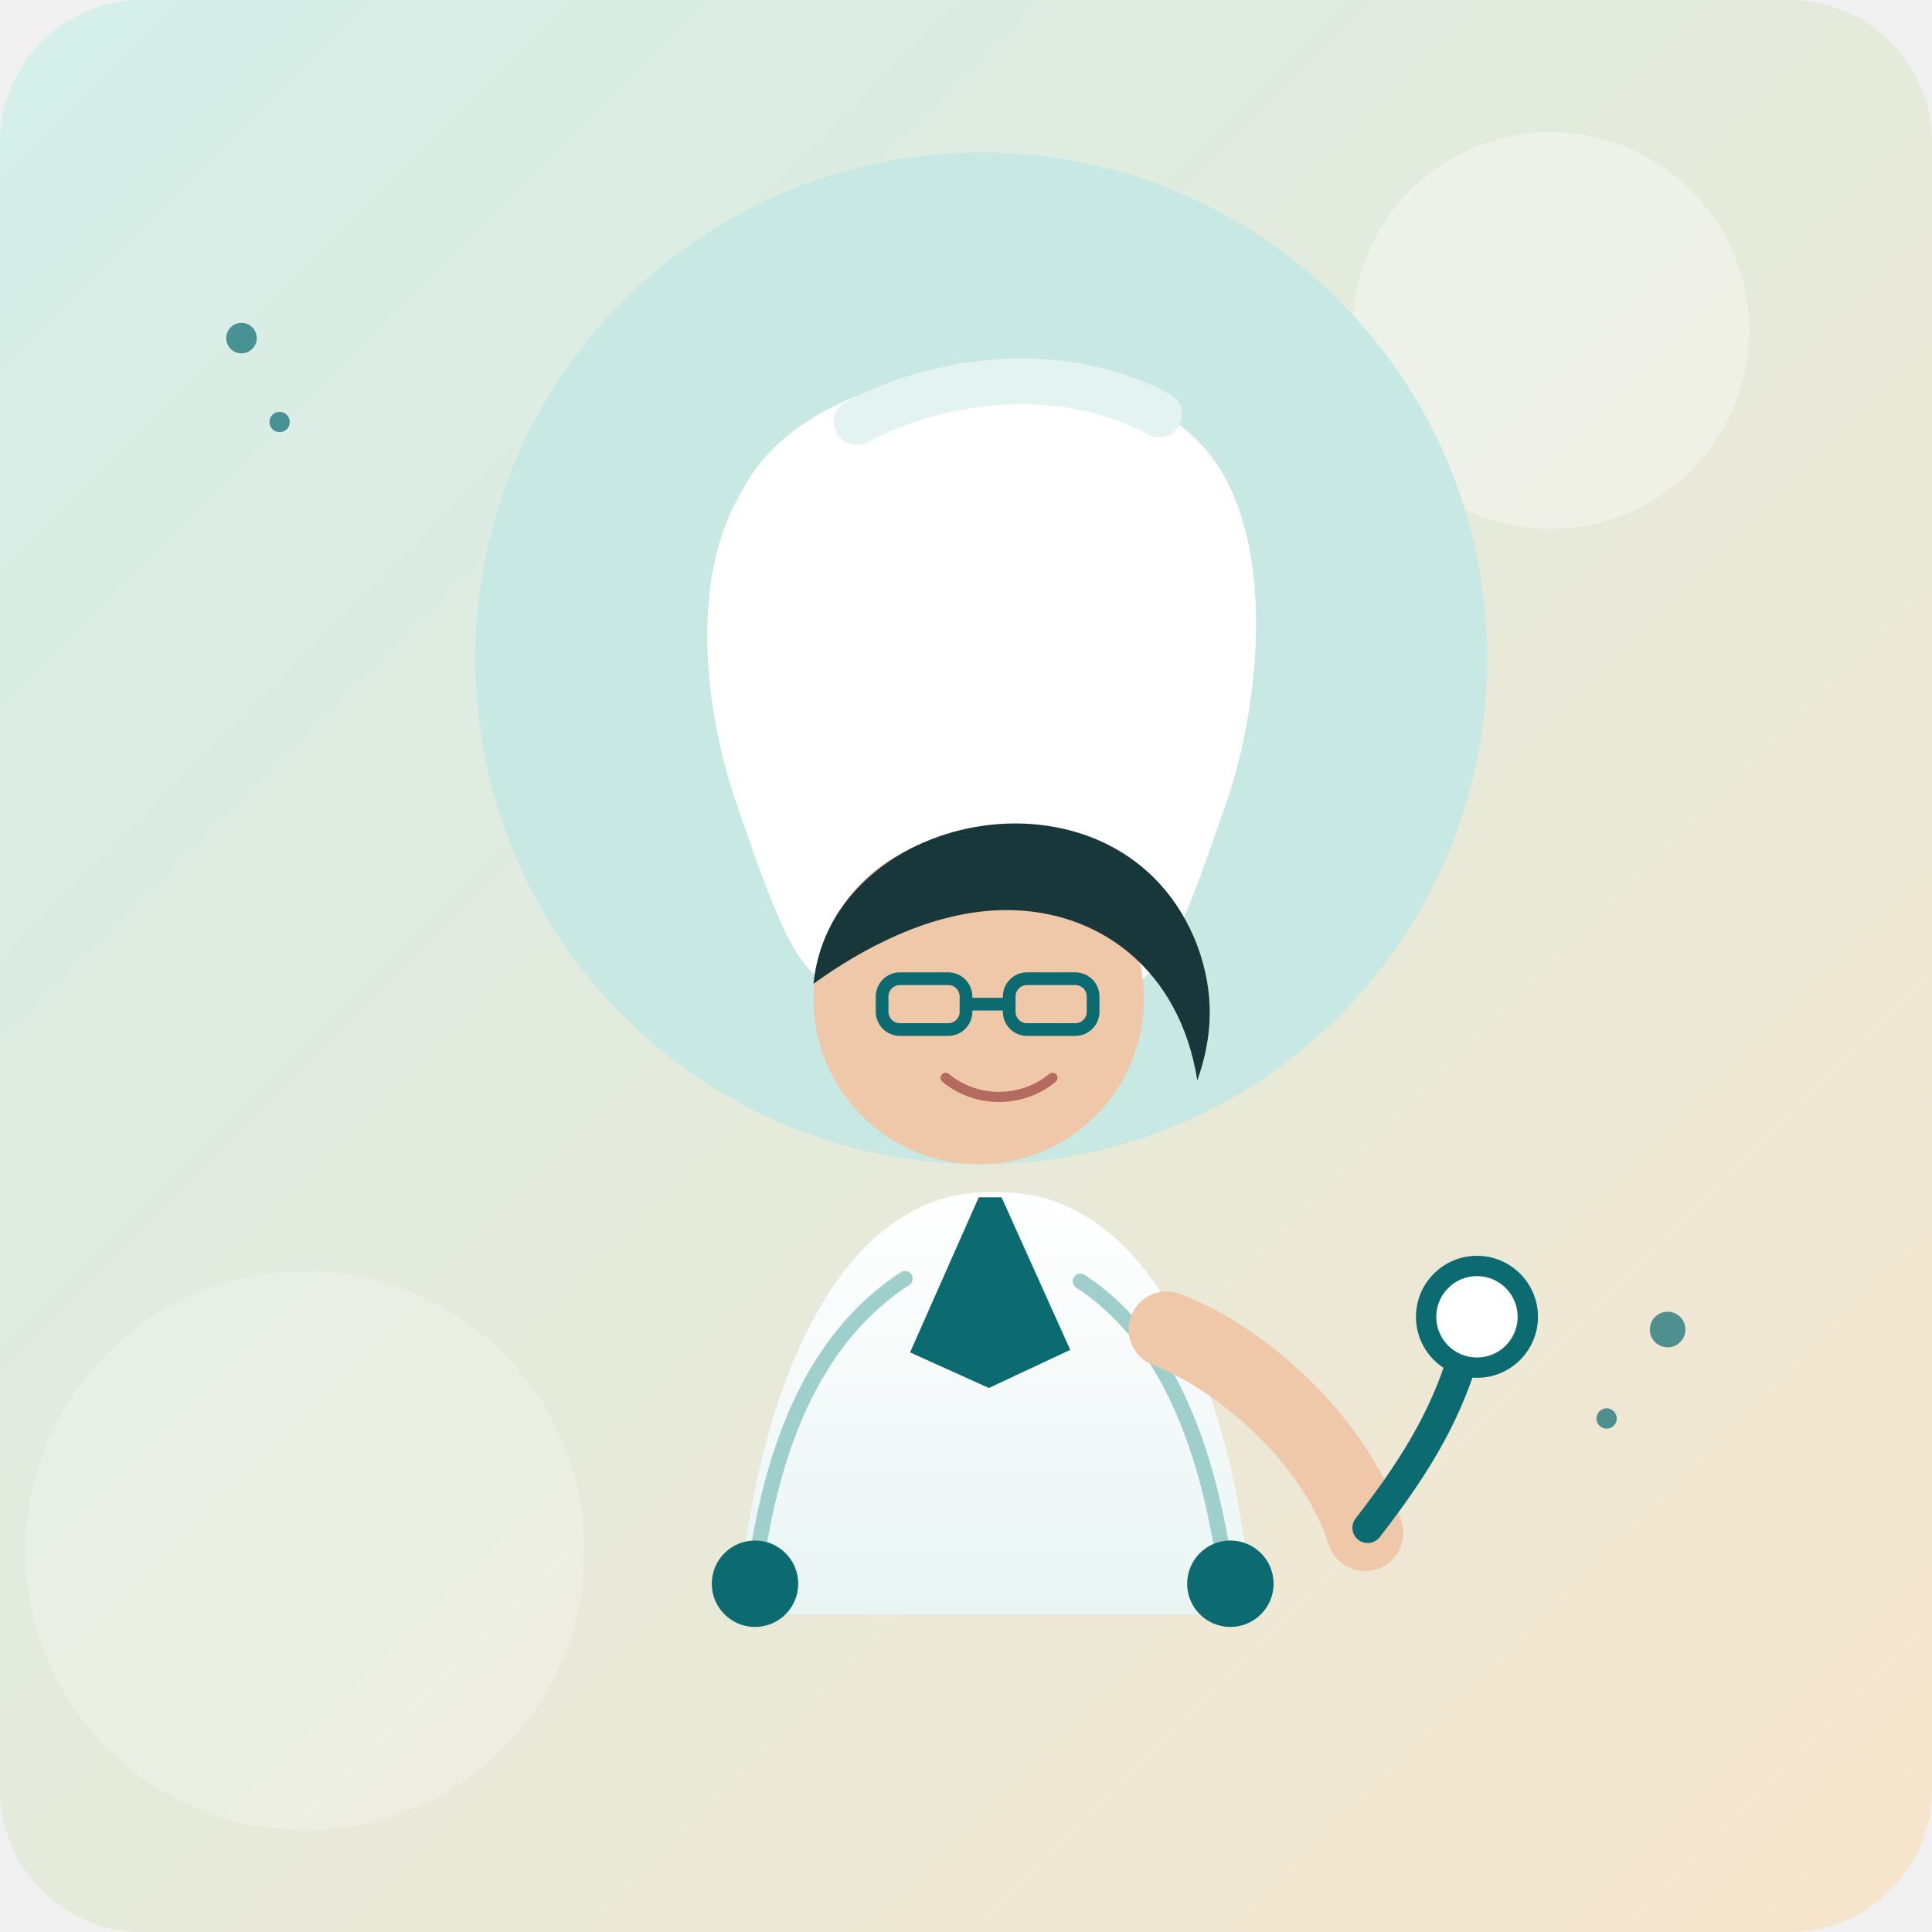
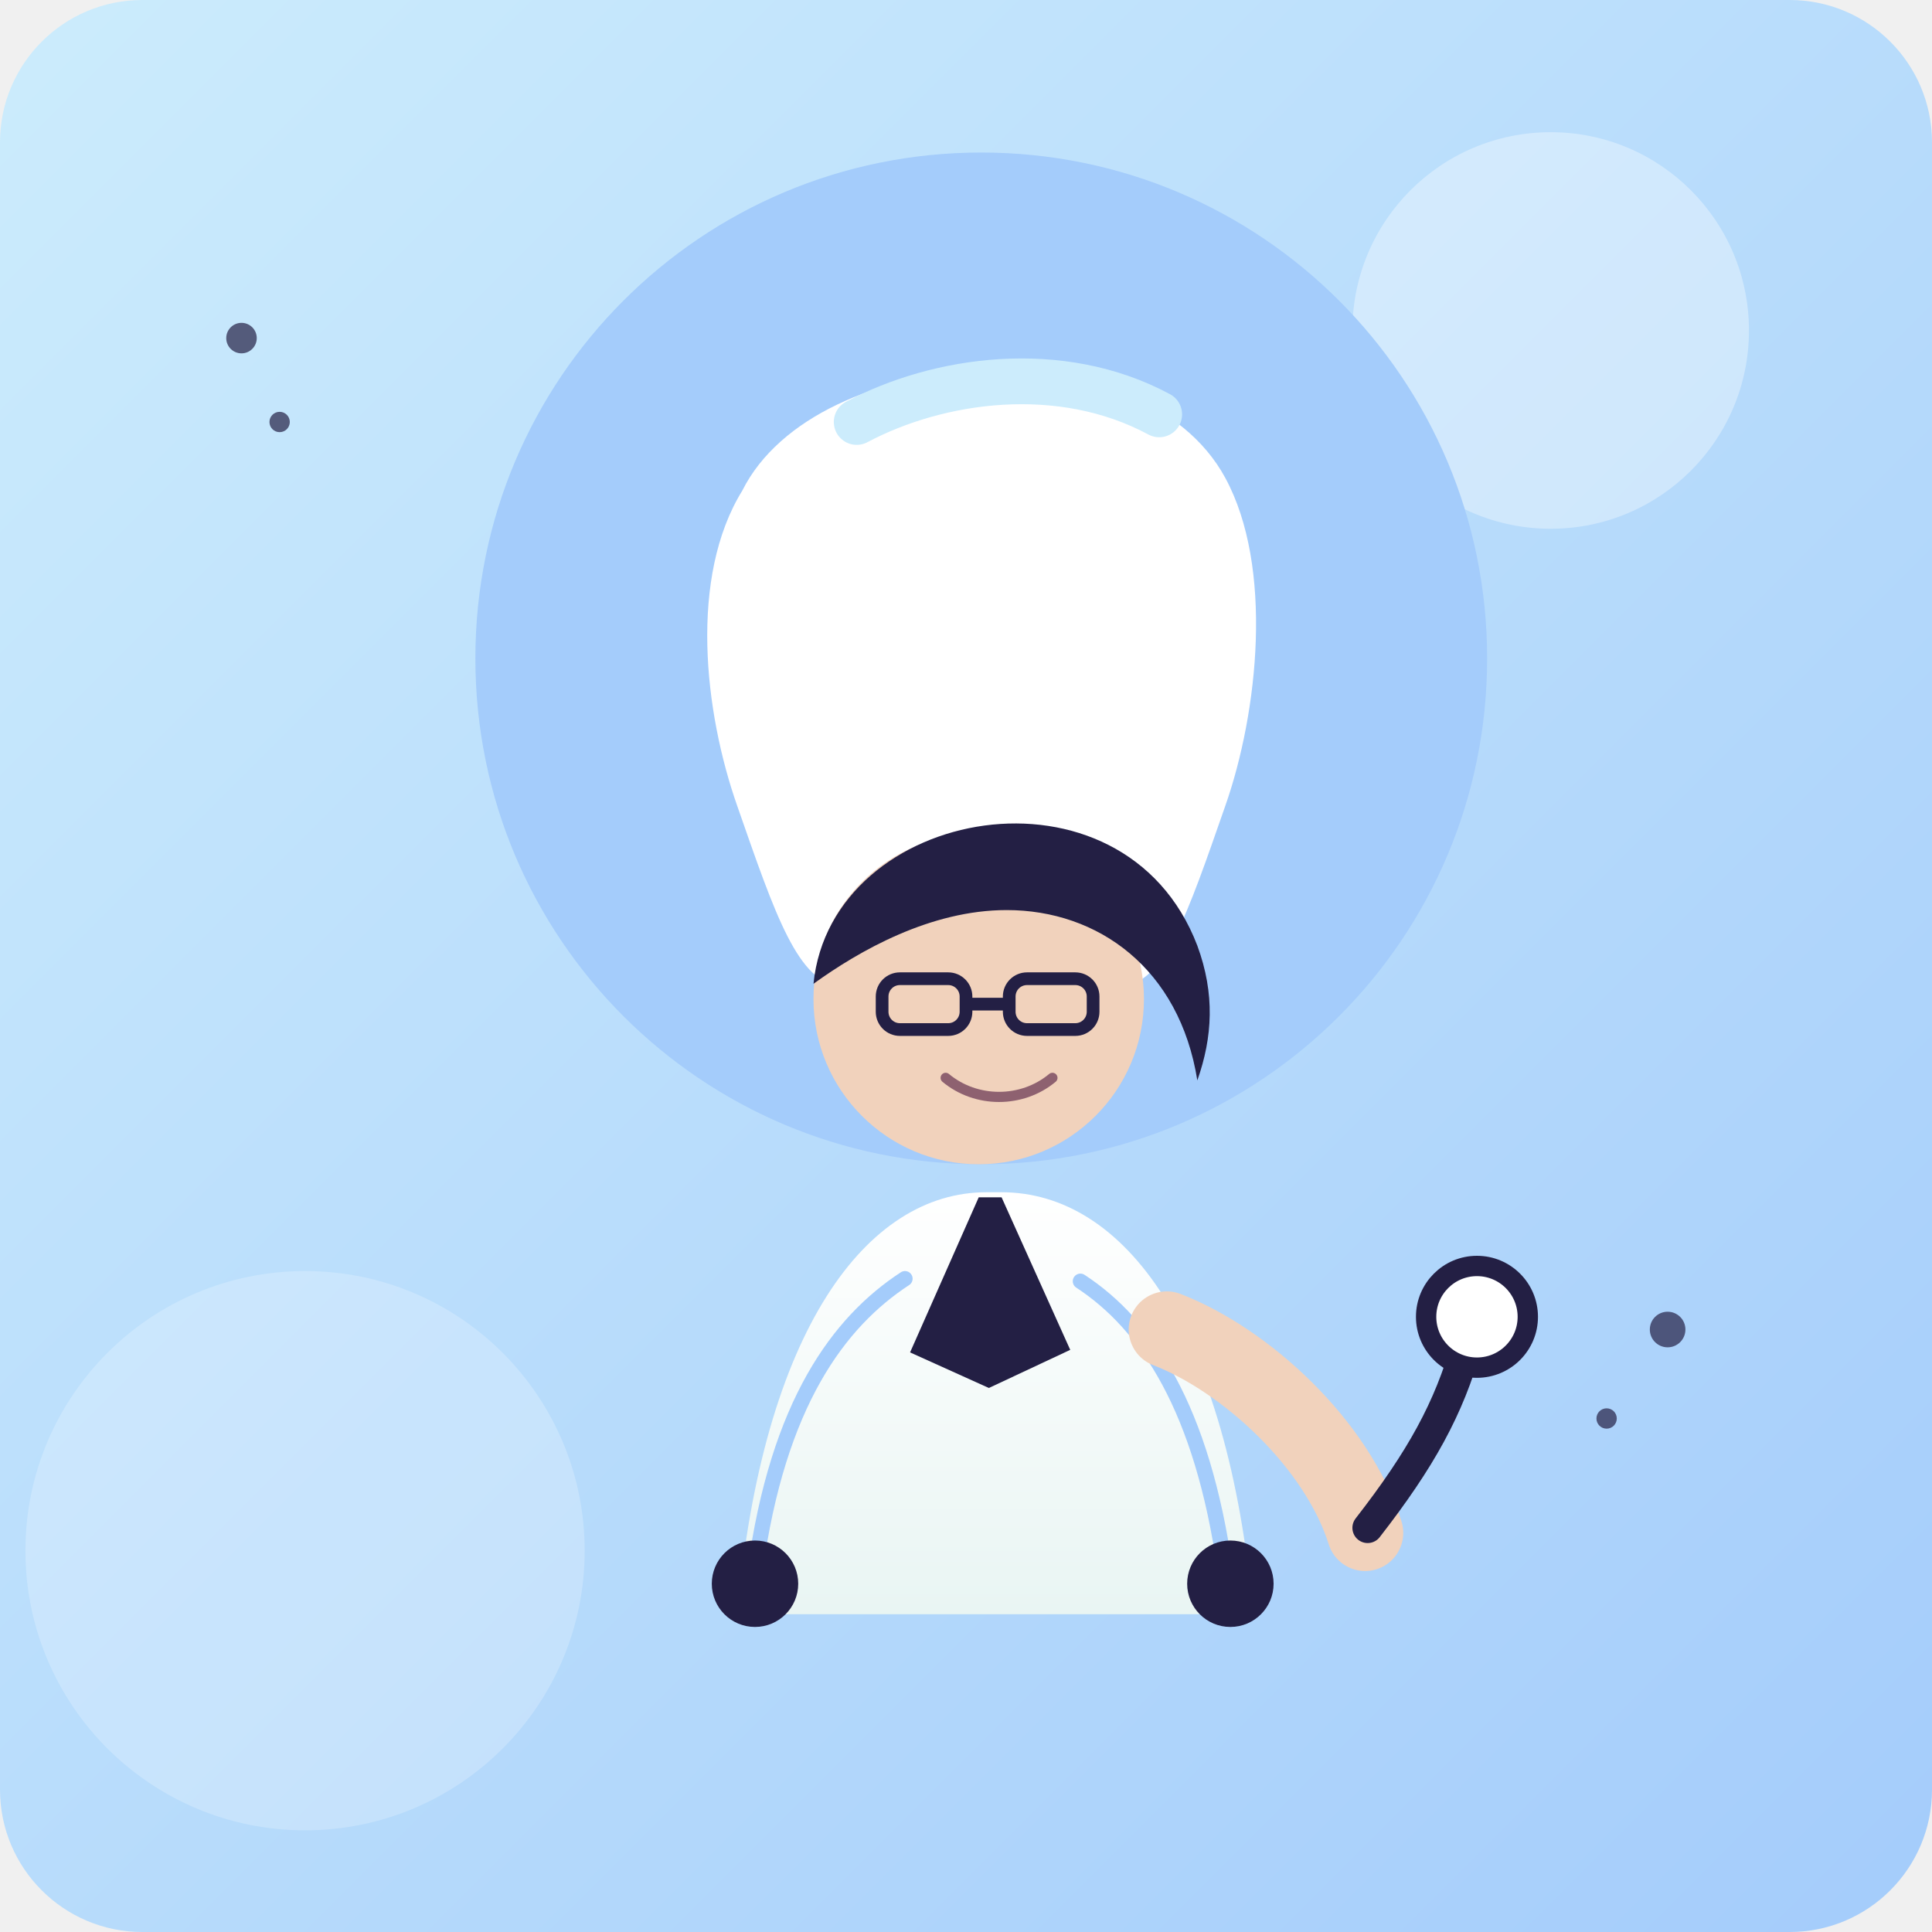
<svg xmlns="http://www.w3.org/2000/svg" viewBox="0 0 760 760">
  <defs>
    <linearGradient id="bg" x1="0" y1="0" x2="1" y2="1">
-       <stop stop-color="#d4efea" />
-       <stop offset="1" stop-color="#f7e5cc" />
+       <stop stop-color="#ccecfc" />
+       <stop offset="1" stop-color="#a4ccfb" />
    </linearGradient>
    <linearGradient id="coat" x1="0" y1="0" x2="0" y2="1">
      <stop stop-color="#ffffff" />
      <stop offset="1" stop-color="#e9f5f3" />
    </linearGradient>
  </defs>
  <rect width="760" height="760" rx="56" fill="url(#bg)" />
  <circle cx="610" cy="130" r="78" fill="#fff" opacity=".35" />
  <circle cx="120" cy="610" r="110" fill="#fff" opacity=".22" />
-   <path d="M585 259c0 110-89 199-199 199s-199-89-199-199S276 60 386 60s199 89 199 199Z" fill="#c7e8e3" />
+   <path d="M585 259c0 110-89 199-199 199s-199-89-199-199S276 60 386 60s199 89 199 199Z" fill="#a4ccfb" />
  <path d="M292 193c29-58 157-66 190-5 19 35 13 92 0 129-15 43-24 70-41 71-24 2-21-61-55-61s-31 63-55 61c-17-1-26-28-41-71-13-37-19-90 2-124Z" fill="#fff" />
-   <path d="M337 166c32-17 80-24 119-3" fill="none" stroke="#e3f3f1" stroke-width="18" stroke-linecap="round" />
+   <path d="M337 166c32-17 80-24 119-3" fill="none" stroke="#ccecfc" stroke-width="18" stroke-linecap="round" />
  <g transform="translate(155 305)">
-     <circle cx="230" cy="88" r="65" fill="#efc8aa" />
-     <path d="M165 82c7-70 122-91 151-15 7 19 6 36 0 53-7-44-39-67-75-67-30 0-58 16-76 29Z" fill="#18373a" />
-     <rect x="192" y="80" width="33" height="20" rx="7" fill="none" stroke="#0b6b71" stroke-width="5" />
-     <rect x="242" y="80" width="33" height="20" rx="7" fill="none" stroke="#0b6b71" stroke-width="5" />
-     <path d="M225 90h17" stroke="#0b6b71" stroke-width="5" />
-     <path d="M217 119c12 10 30 10 42 0" stroke="#b46a5f" stroke-width="4" fill="none" stroke-linecap="round" />
+     <circle cx="230" cy="88" r="65" fill="#f1d2bc" />
+     <path d="M165 82c7-70 122-91 151-15 7 19 6 36 0 53-7-44-39-67-75-67-30 0-58 16-76 29Z" fill="#231f44" />
+     <rect x="192" y="80" width="33" height="20" rx="7" fill="none" stroke="#231f44" stroke-width="5" />
+     <rect x="242" y="80" width="33" height="20" rx="7" fill="none" stroke="#231f44" stroke-width="5" />
+     <path d="M225 90h17" stroke="#231f44" stroke-width="5" />
+     <path d="M217 119c12 10 30 10 42 0" stroke="#8e6170" stroke-width="4" fill="none" stroke-linecap="round" />
    <path d="M135 330c10-112 51-166 98-166h6c48 0 89 54 99 166Z" fill="url(#coat)" />
-     <path d="m230 166-27 61 31 14 32-15-27-60" fill="#0b6b71" />
-     <path d="M201 198c-26 17-50 49-59 115M270 199c26 17 48 50 57 114" fill="none" stroke="#9fcfca" stroke-width="6" stroke-linecap="round" />
-     <circle cx="142" cy="318" r="17" fill="#0b6b71" />
-     <circle cx="329" cy="318" r="17" fill="#0b6b71" />
-     <path d="M304 218c31 12 67 45 78 80" fill="none" stroke="#efc8aa" stroke-width="30" stroke-linecap="round" />
-     <path d="M383 296c21-27 32-47 39-72" stroke="#0b6b71" stroke-width="12" stroke-linecap="round" />
-     <circle cx="426" cy="213" r="20" fill="#fff" stroke="#0b6b71" stroke-width="8" />
+     <path d="m230 166-27 61 31 14 32-15-27-60" fill="#231f44" />
+     <path d="M201 198c-26 17-50 49-59 115M270 199c26 17 48 50 57 114" fill="none" stroke="#a4ccfb" stroke-width="6" stroke-linecap="round" />
+     <circle cx="142" cy="318" r="17" fill="#231f44" />
+     <circle cx="329" cy="318" r="17" fill="#231f44" />
+     <path d="M304 218c31 12 67 45 78 80" fill="none" stroke="#f1d2bc" stroke-width="30" stroke-linecap="round" />
+     <path d="M383 296c21-27 32-47 39-72" stroke="#231f44" stroke-width="12" stroke-linecap="round" />
+     <circle cx="426" cy="213" r="20" fill="#fff" stroke="#231f44" stroke-width="8" />
  </g>
-   <g fill="#0b6b71" opacity=".7">
+   <g fill="#231f44" opacity=".7">
    <circle cx="95" cy="133" r="6" />
    <circle cx="656" cy="523" r="7" />
    <circle cx="632" cy="558" r="4" />
    <circle cx="110" cy="166" r="4" />
  </g>
</svg>
